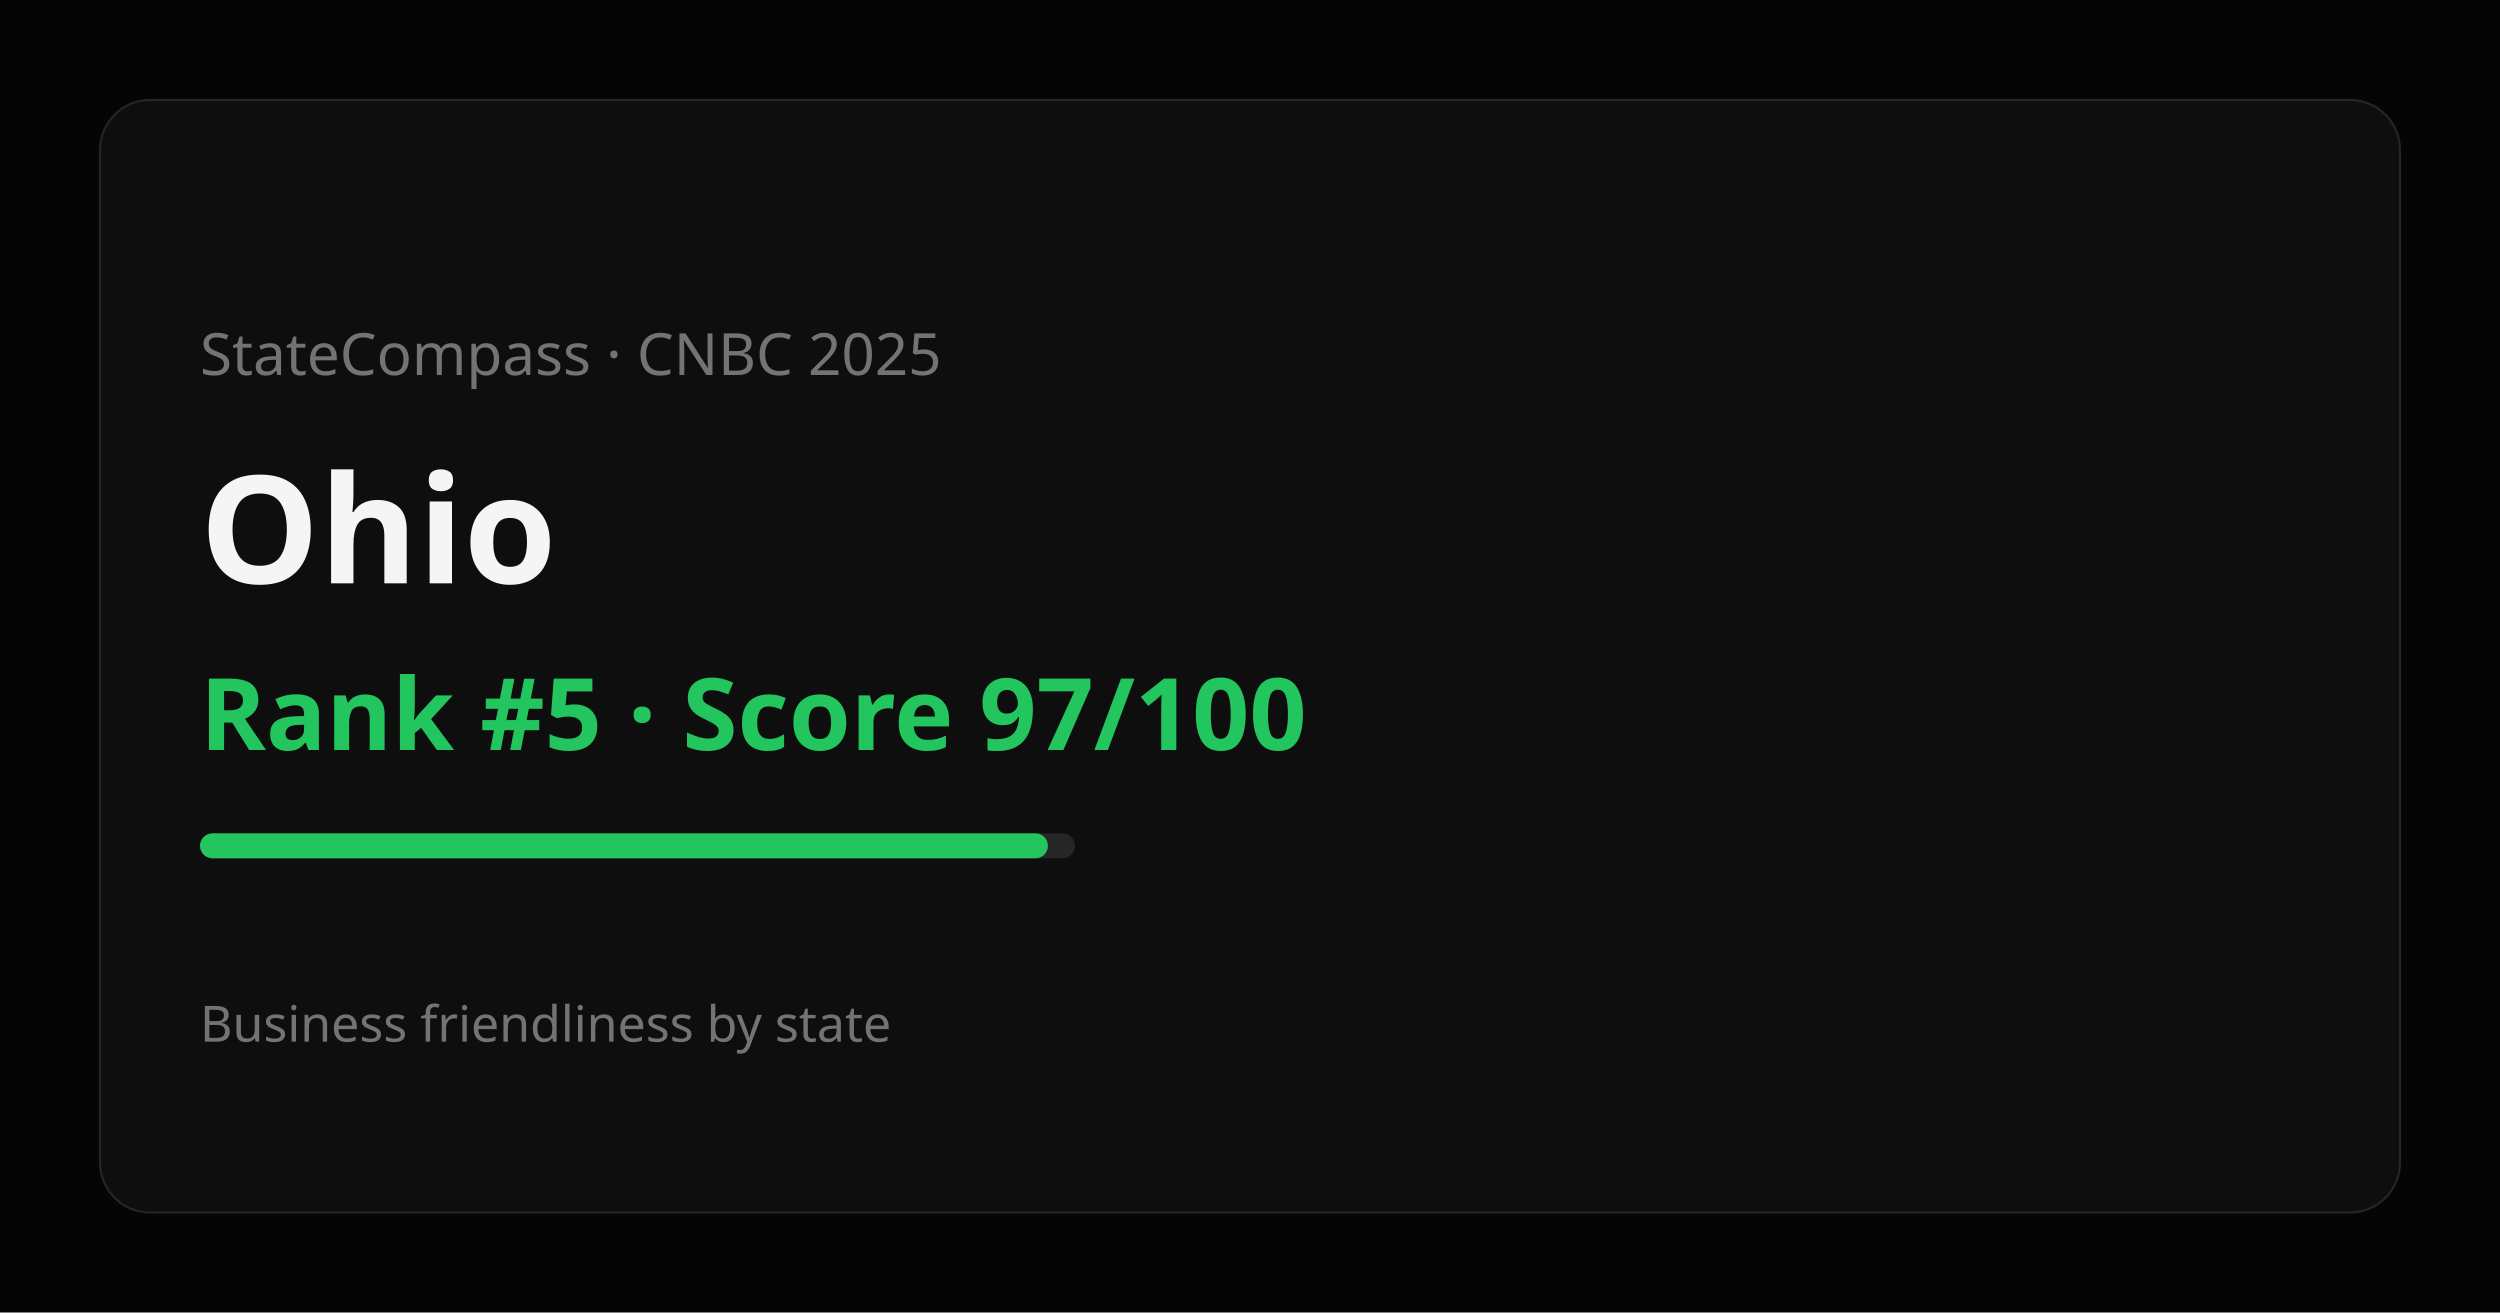
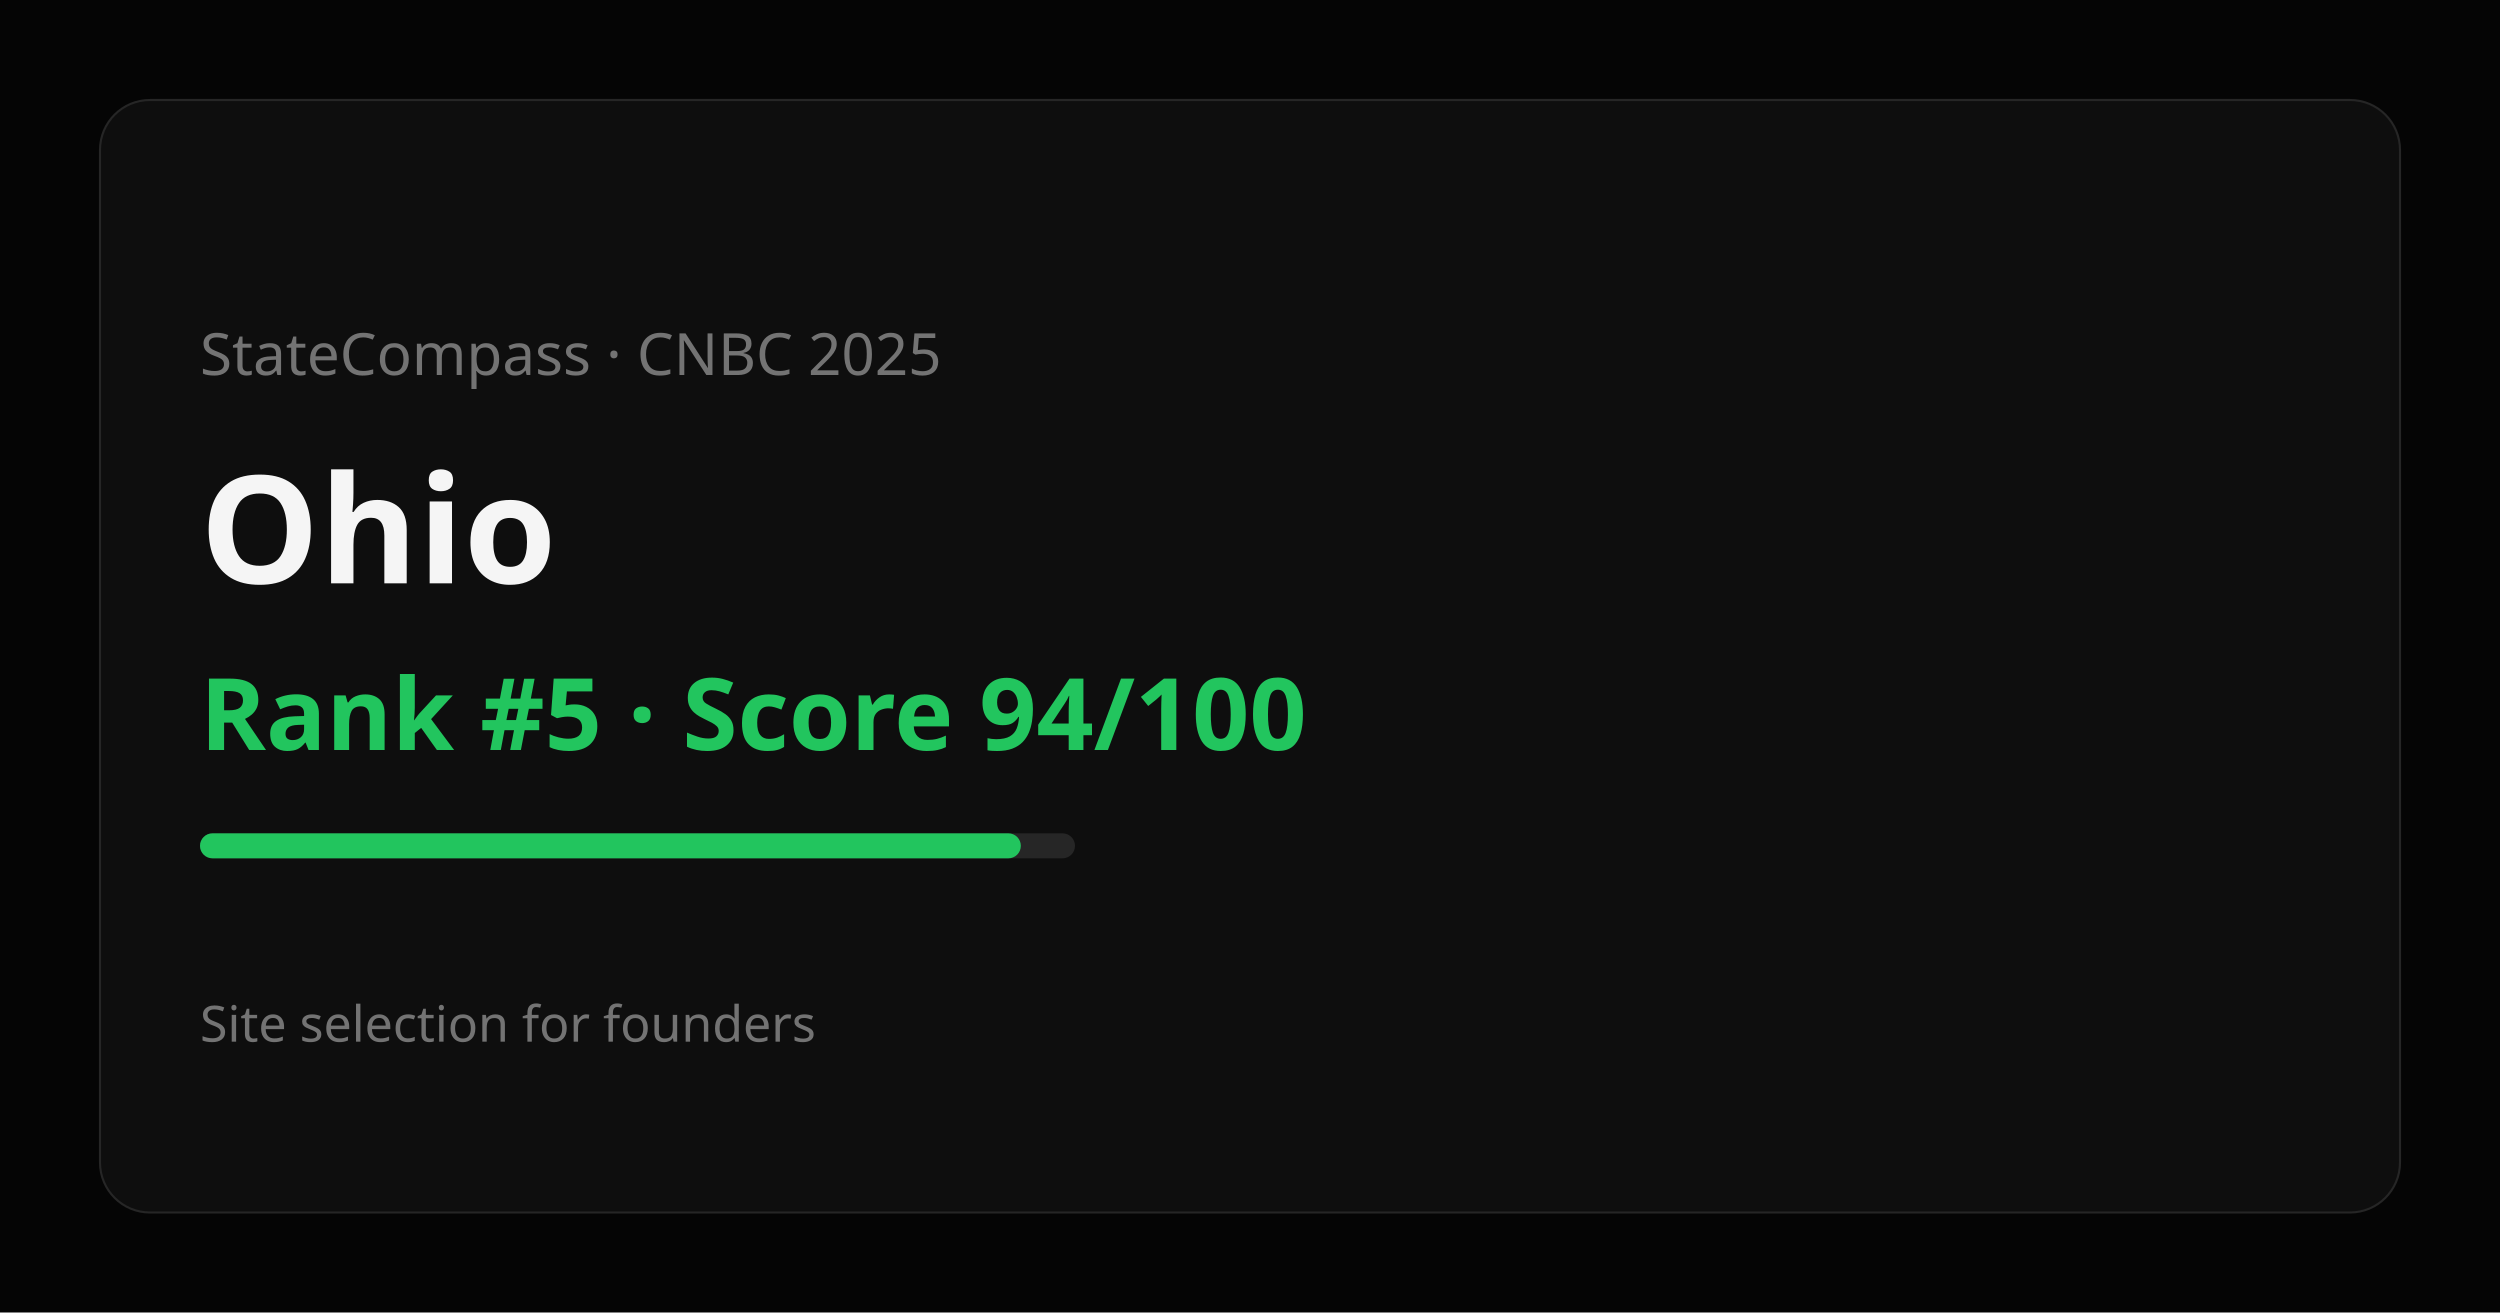
<svg xmlns="http://www.w3.org/2000/svg" width="1200" height="630" viewBox="0 0 1200 630">
  <rect width="1200" height="630" fill="#050505" />
  <rect x="48" y="48" width="1104" height="534" rx="24" fill="#0e0e0e" stroke="#262626" />
  <text x="96" y="180" fill="#737373" font-family="system-ui,sans-serif" font-size="28">StateCompass · CNBC 2025</text>
  <text x="96" y="280" fill="#f5f5f5" font-family="system-ui,sans-serif" font-size="72" font-weight="700">Ohio</text>
-   <text x="96" y="360" fill="#22c55e" font-family="system-ui,sans-serif" font-size="48" font-weight="600">Rank #5 · Score 97/100</text>
+   <text x="96" y="360" fill="#22c55e" font-family="system-ui,sans-serif" font-size="48" font-weight="600">Rank #5 · Score 94/100</text>
  <rect x="96" y="400" width="420" height="12" rx="6" fill="#262626" />
-   <rect x="96" y="400" width="407" height="12" rx="6" fill="#22c55e" />
-   <text x="96" y="500" fill="#737373" font-family="system-ui,sans-serif" font-size="24">Business friendliness by state</text>
+   <rect x="96" y="400" width="394" height="12" rx="6" fill="#22c55e" />
+   <text x="96" y="500" fill="#737373" font-family="system-ui,sans-serif" font-size="24">Site selection for founders</text>
</svg>
